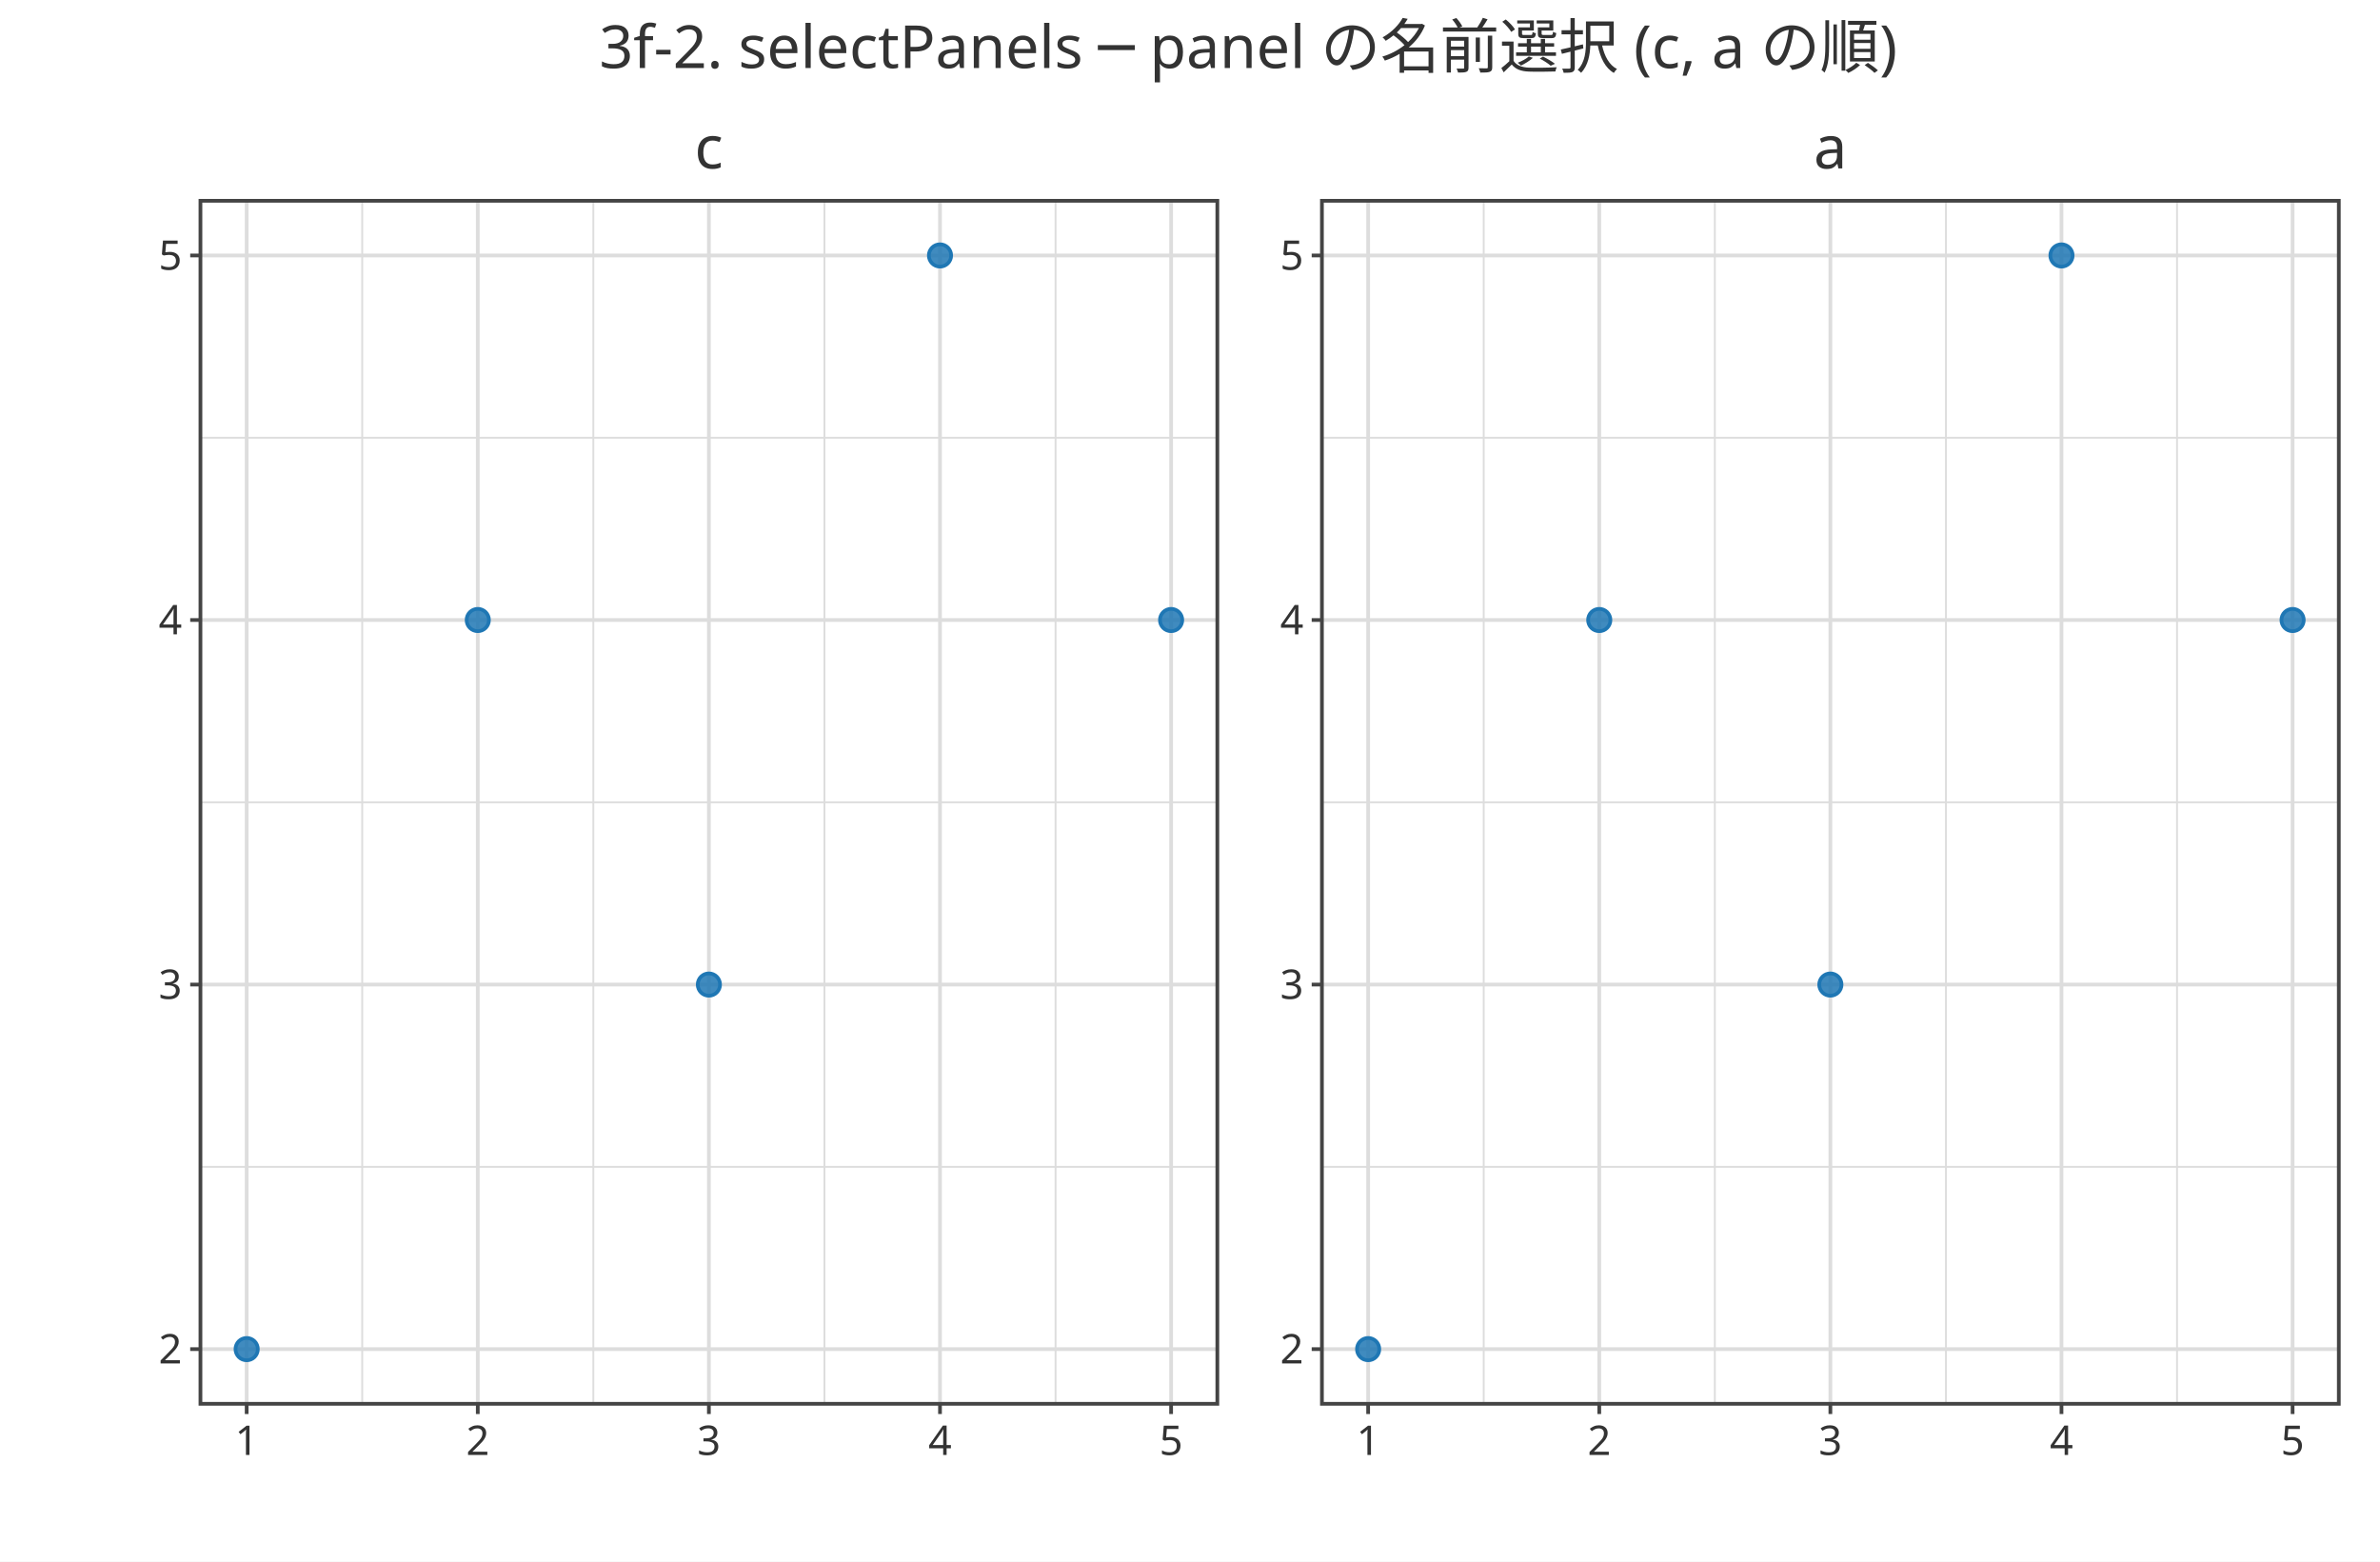
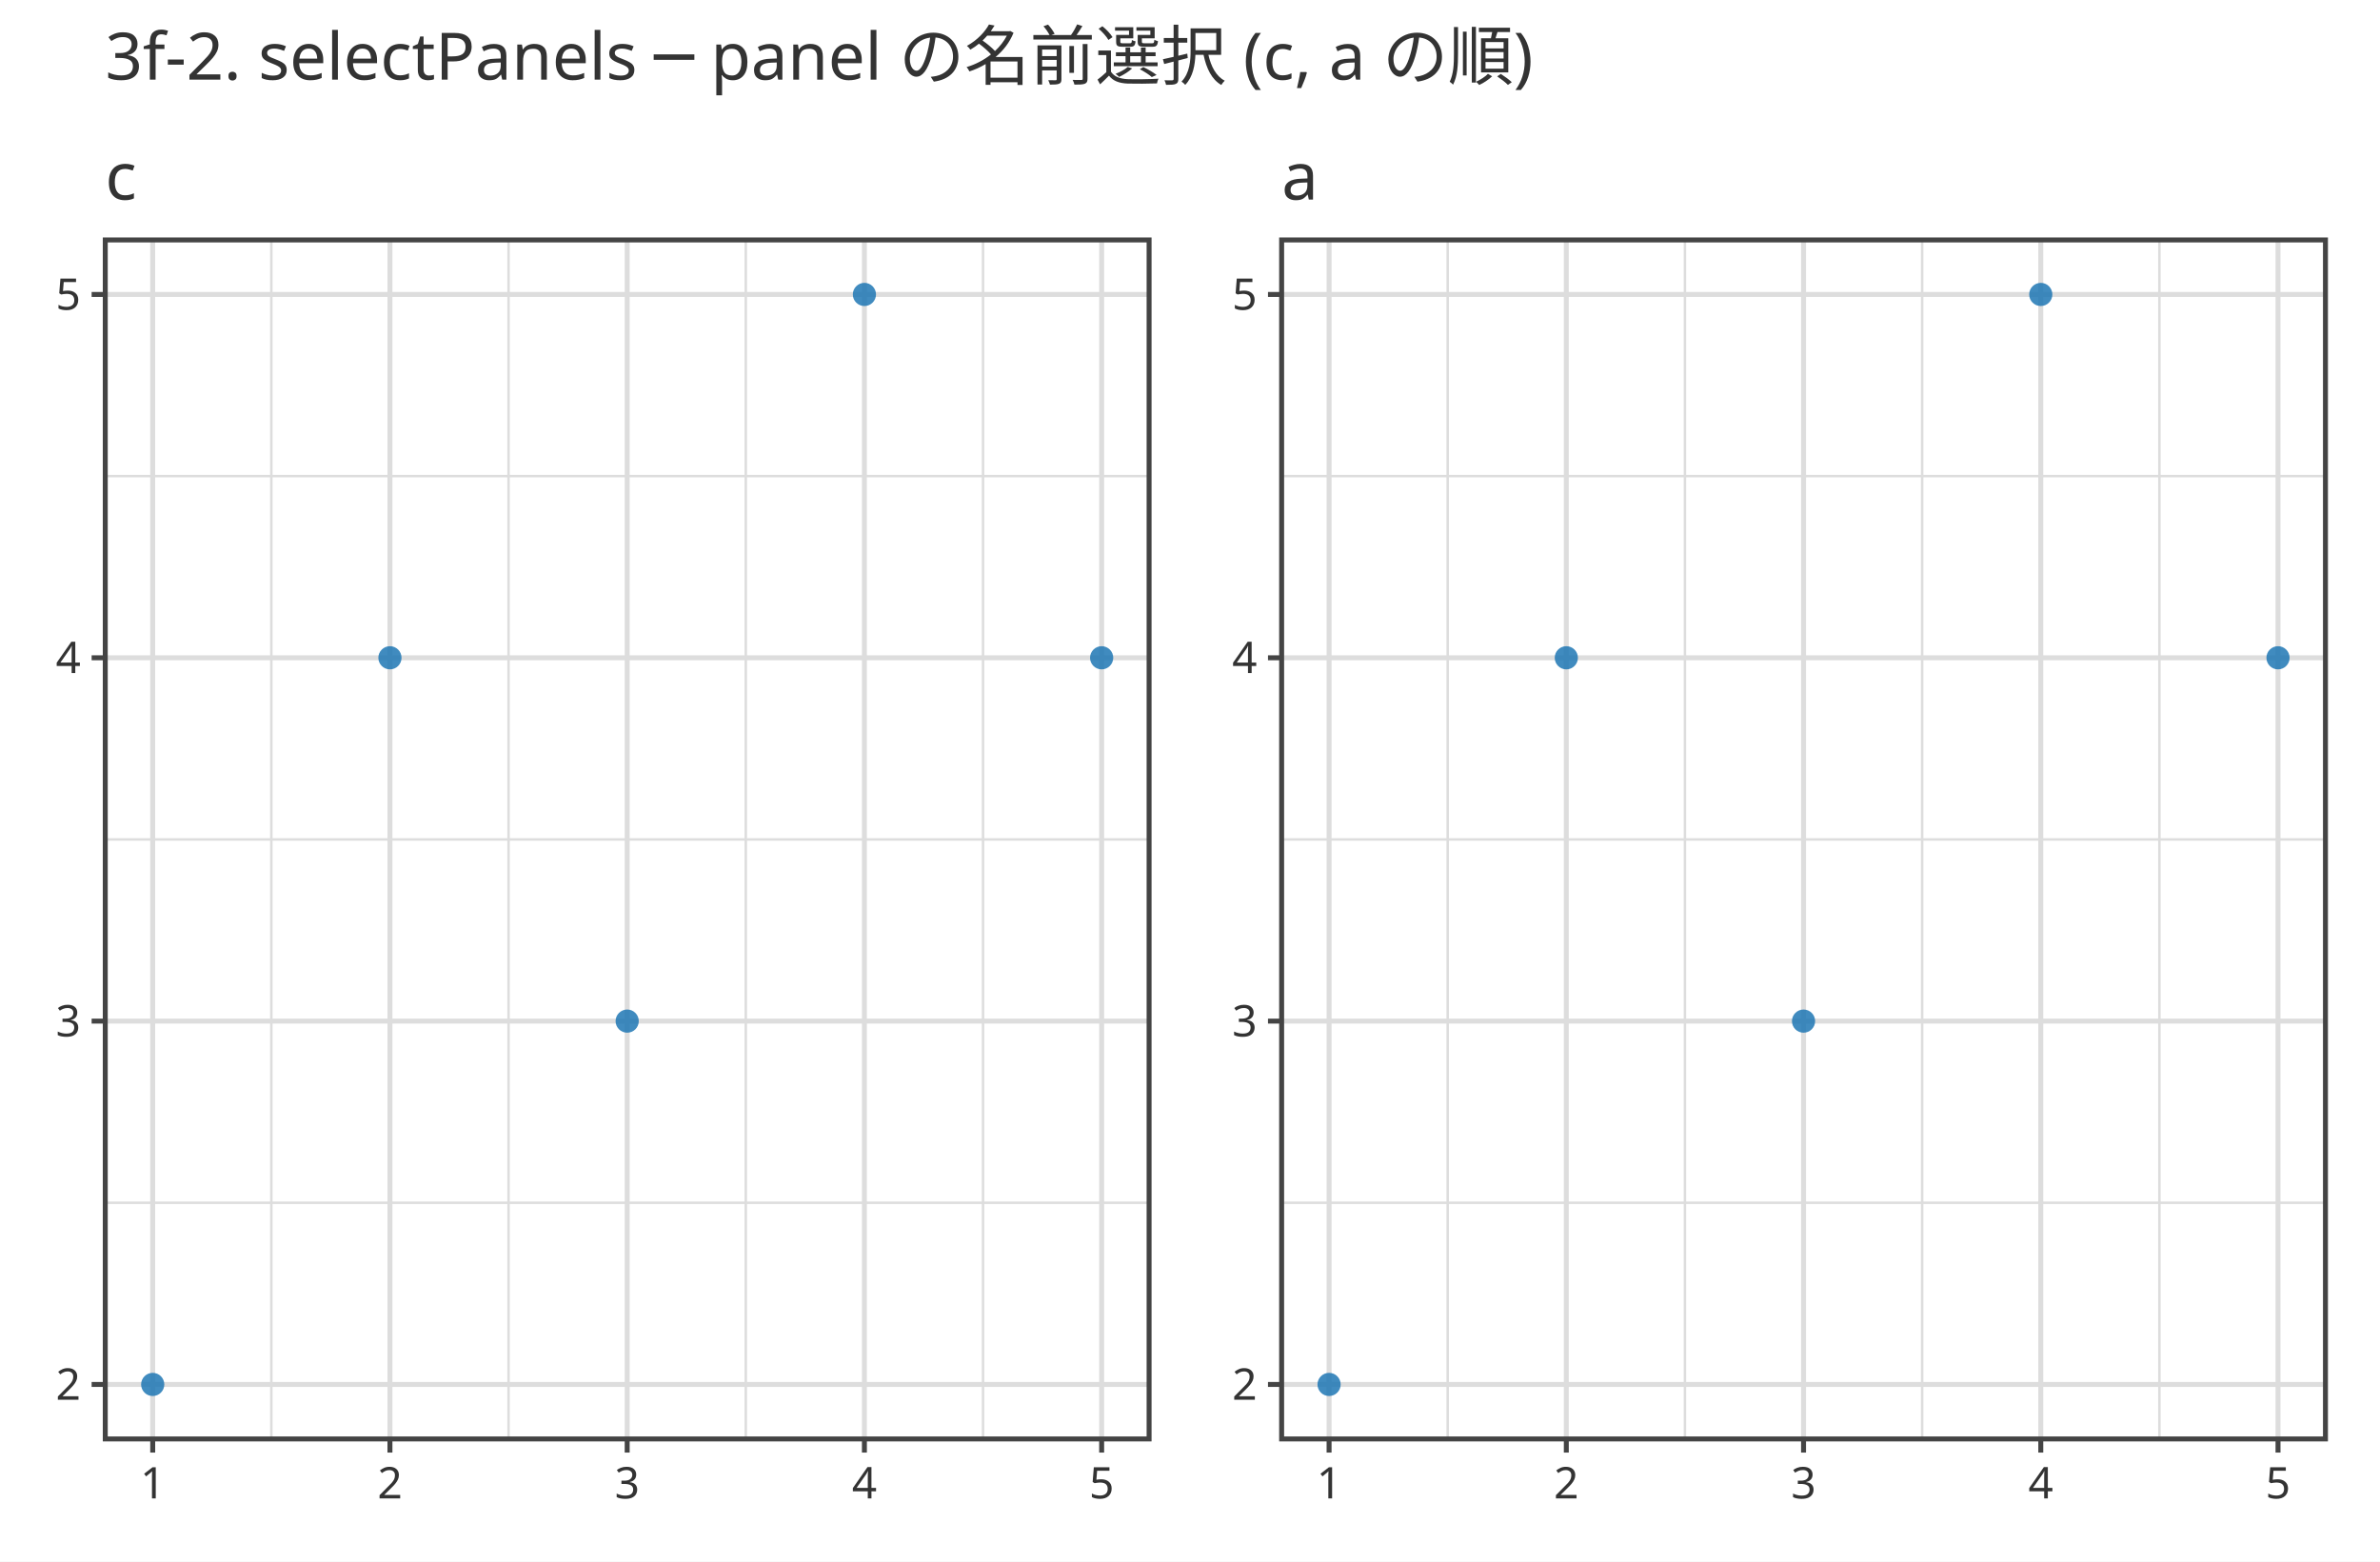
<svg xmlns="http://www.w3.org/2000/svg" width="640" height="420" viewBox="0 0 640 420">
  <rect x="0.0" y="0.0" width="640.0" height="420.0" fill="#ffffff" fill-opacity="1.0" stroke="none" />
-   <text x="335.675" y="18.3" fill="#333333" font-size="16.0" font-family="sans-serif" text-anchor="middle">3f-2. selectPanels ─ panel の名前選択 (c, a の順)</text>
+   <text x="28.307" y="21.413" fill="#333333" font-size="17.6" font-family="sans-serif" text-anchor="start">3f-2. selectPanels ─ panel の名前選択 (c, a の順)</text>
  <rect x="0.0" y="0.0" width="0.0" height="0.0" fill="#ffffff" fill-opacity="1.0" stroke="none" />
-   <line x1="97.403" y1="54.0" x2="97.403" y2="377.55" stroke="#dddddd" stroke-width="0.5" />
-   <line x1="159.551" y1="54.0" x2="159.551" y2="377.55" stroke="#dddddd" stroke-width="0.5" />
-   <line x1="221.699" y1="54.0" x2="221.699" y2="377.55" stroke="#dddddd" stroke-width="0.5" />
-   <line x1="283.847" y1="54.0" x2="283.847" y2="377.55" stroke="#dddddd" stroke-width="0.5" />
-   <line x1="66.33" y1="54.0" x2="66.33" y2="377.55" stroke="#dddddd" stroke-width="1.0" />
-   <line x1="128.477" y1="54.0" x2="128.477" y2="377.55" stroke="#dddddd" stroke-width="1.0" />
-   <line x1="190.625" y1="54.0" x2="190.625" y2="377.55" stroke="#dddddd" stroke-width="1.0" />
-   <line x1="252.773" y1="54.0" x2="252.773" y2="377.55" stroke="#dddddd" stroke-width="1.0" />
-   <line x1="314.92" y1="54.0" x2="314.92" y2="377.55" stroke="#dddddd" stroke-width="1.0" />
-   <line x1="53.9" y1="313.82" x2="327.35" y2="313.82" stroke="#dddddd" stroke-width="0.5" />
-   <line x1="53.9" y1="215.775" x2="327.35" y2="215.775" stroke="#dddddd" stroke-width="0.5" />
-   <line x1="53.9" y1="117.73" x2="327.35" y2="117.73" stroke="#dddddd" stroke-width="0.5" />
-   <line x1="53.9" y1="362.843" x2="327.35" y2="362.843" stroke="#dddddd" stroke-width="1.0" />
-   <line x1="53.9" y1="264.798" x2="327.35" y2="264.798" stroke="#dddddd" stroke-width="1.0" />
-   <line x1="53.9" y1="166.752" x2="327.35" y2="166.752" stroke="#dddddd" stroke-width="1.0" />
-   <line x1="53.9" y1="68.707" x2="327.35" y2="68.707" stroke="#dddddd" stroke-width="1.0" />
-   <rect x="53.9" y="54.0" width="273.45" height="323.55" fill="#ffffff" fill-opacity="0.0" stroke="#444444" stroke-width="1.0" />
-   <line x1="66.33" y1="377.55" x2="66.33" y2="380.3" stroke="#444444" stroke-width="1.0" />
-   <text x="66.33" y="391.3" fill="#333333" font-size="11.0" font-family="sans-serif" text-anchor="middle">1</text>
-   <line x1="128.477" y1="377.55" x2="128.477" y2="380.3" stroke="#444444" stroke-width="1.0" />
-   <text x="128.477" y="391.3" fill="#333333" font-size="11.0" font-family="sans-serif" text-anchor="middle">2</text>
-   <line x1="190.625" y1="377.55" x2="190.625" y2="380.3" stroke="#444444" stroke-width="1.0" />
-   <text x="190.625" y="391.3" fill="#333333" font-size="11.0" font-family="sans-serif" text-anchor="middle">3</text>
-   <line x1="252.773" y1="377.55" x2="252.773" y2="380.3" stroke="#444444" stroke-width="1.0" />
-   <text x="252.773" y="391.3" fill="#333333" font-size="11.0" font-family="sans-serif" text-anchor="middle">4</text>
-   <line x1="314.92" y1="377.55" x2="314.92" y2="380.3" stroke="#444444" stroke-width="1.0" />
-   <text x="314.92" y="391.3" fill="#333333" font-size="11.0" font-family="sans-serif" text-anchor="middle">5</text>
-   <line x1="53.9" y1="362.843" x2="51.15" y2="362.843" stroke="#444444" stroke-width="1.0" />
-   <text x="48.95" y="366.693" fill="#333333" font-size="11.0" font-family="sans-serif" text-anchor="end">2</text>
-   <line x1="53.9" y1="264.798" x2="51.15" y2="264.798" stroke="#444444" stroke-width="1.0" />
-   <text x="48.95" y="268.648" fill="#333333" font-size="11.0" font-family="sans-serif" text-anchor="end">3</text>
-   <line x1="53.9" y1="166.752" x2="51.15" y2="166.752" stroke="#444444" stroke-width="1.0" />
-   <text x="48.95" y="170.602" fill="#333333" font-size="11.0" font-family="sans-serif" text-anchor="end">4</text>
-   <line x1="53.9" y1="68.707" x2="51.15" y2="68.707" stroke="#444444" stroke-width="1.0" />
-   <text x="48.95" y="72.557" fill="#333333" font-size="11.0" font-family="sans-serif" text-anchor="end">5</text>
-   <text x="190.625" y="45.3" fill="#333333" font-size="16.0" font-family="sans-serif" text-anchor="middle">c</text>
-   <circle cx="66.33" cy="362.843" r="3.0" fill="#1f77b4" fill-opacity="0.85" stroke="#1f77b4" stroke-width="1.0" />
-   <circle cx="128.477" cy="166.752" r="3.0" fill="#1f77b4" fill-opacity="0.85" stroke="#1f77b4" stroke-width="1.0" />
-   <circle cx="190.625" cy="264.798" r="3.0" fill="#1f77b4" fill-opacity="0.85" stroke="#1f77b4" stroke-width="1.0" />
-   <circle cx="252.773" cy="68.707" r="3.0" fill="#1f77b4" fill-opacity="0.85" stroke="#1f77b4" stroke-width="1.0" />
-   <circle cx="314.92" cy="166.752" r="3.0" fill="#1f77b4" fill-opacity="0.85" stroke="#1f77b4" stroke-width="1.0" />
+   <line x1="72.962" y1="64.533" x2="72.962" y2="387.0" stroke="#dddddd" stroke-width="0.667" />
+   <line x1="136.756" y1="64.533" x2="136.756" y2="387.0" stroke="#dddddd" stroke-width="0.667" />
+   <line x1="200.55" y1="64.533" x2="200.55" y2="387.0" stroke="#dddddd" stroke-width="0.667" />
+   <line x1="264.344" y1="64.533" x2="264.344" y2="387.0" stroke="#dddddd" stroke-width="0.667" />
+   <line x1="41.065" y1="64.533" x2="41.065" y2="387.0" stroke="#dddddd" stroke-width="1.333" />
+   <line x1="104.859" y1="64.533" x2="104.859" y2="387.0" stroke="#dddddd" stroke-width="1.333" />
+   <line x1="168.653" y1="64.533" x2="168.653" y2="387.0" stroke="#dddddd" stroke-width="1.333" />
+   <line x1="232.447" y1="64.533" x2="232.447" y2="387.0" stroke="#dddddd" stroke-width="1.333" />
+   <line x1="296.241" y1="64.533" x2="296.241" y2="387.0" stroke="#dddddd" stroke-width="1.333" />
+   <line x1="28.307" y1="323.484" x2="309.0" y2="323.484" stroke="#dddddd" stroke-width="0.667" />
+   <line x1="28.307" y1="225.767" x2="309.0" y2="225.767" stroke="#dddddd" stroke-width="0.667" />
+   <line x1="28.307" y1="128.049" x2="309.0" y2="128.049" stroke="#dddddd" stroke-width="0.667" />
+   <line x1="28.307" y1="372.342" x2="309.0" y2="372.342" stroke="#dddddd" stroke-width="1.333" />
+   <line x1="28.307" y1="274.625" x2="309.0" y2="274.625" stroke="#dddddd" stroke-width="1.333" />
+   <line x1="28.307" y1="176.908" x2="309.0" y2="176.908" stroke="#dddddd" stroke-width="1.333" />
+   <line x1="28.307" y1="79.191" x2="309.0" y2="79.191" stroke="#dddddd" stroke-width="1.333" />
+   <rect x="28.307" y="64.533" width="280.693" height="322.467" fill="#ffffff" fill-opacity="0.0" stroke="#444444" stroke-width="1.333" />
+   <line x1="41.065" y1="387.0" x2="41.065" y2="390.667" stroke="#444444" stroke-width="1.333" />
+   <text x="41.065" y="402.987" fill="#333333" font-size="11.733" font-family="sans-serif" text-anchor="middle">1</text>
+   <line x1="104.859" y1="387.0" x2="104.859" y2="390.667" stroke="#444444" stroke-width="1.333" />
+   <text x="104.859" y="402.987" fill="#333333" font-size="11.733" font-family="sans-serif" text-anchor="middle">2</text>
+   <line x1="168.653" y1="387.0" x2="168.653" y2="390.667" stroke="#444444" stroke-width="1.333" />
+   <text x="168.653" y="402.987" fill="#333333" font-size="11.733" font-family="sans-serif" text-anchor="middle">3</text>
+   <line x1="232.447" y1="387.0" x2="232.447" y2="390.667" stroke="#444444" stroke-width="1.333" />
+   <text x="232.447" y="402.987" fill="#333333" font-size="11.733" font-family="sans-serif" text-anchor="middle">4</text>
+   <line x1="296.241" y1="387.0" x2="296.241" y2="390.667" stroke="#444444" stroke-width="1.333" />
+   <text x="296.241" y="402.987" fill="#333333" font-size="11.733" font-family="sans-serif" text-anchor="middle">5</text>
+   <line x1="28.307" y1="372.342" x2="24.64" y2="372.342" stroke="#444444" stroke-width="1.333" />
+   <text x="21.707" y="376.449" fill="#333333" font-size="11.733" font-family="sans-serif" text-anchor="end">2</text>
+   <line x1="28.307" y1="274.625" x2="24.64" y2="274.625" stroke="#444444" stroke-width="1.333" />
+   <text x="21.707" y="278.732" fill="#333333" font-size="11.733" font-family="sans-serif" text-anchor="end">3</text>
+   <line x1="28.307" y1="176.908" x2="24.64" y2="176.908" stroke="#444444" stroke-width="1.333" />
+   <text x="21.707" y="181.015" fill="#333333" font-size="11.733" font-family="sans-serif" text-anchor="end">4</text>
+   <line x1="28.307" y1="79.191" x2="24.64" y2="79.191" stroke="#444444" stroke-width="1.333" />
+   <text x="21.707" y="83.298" fill="#333333" font-size="11.733" font-family="sans-serif" text-anchor="end">5</text>
+   <text x="28.307" y="53.68" fill="#333333" font-size="17.6" font-family="sans-serif" text-anchor="start">c</text>
+   <circle cx="41.065" cy="372.342" r="3.118" fill="#1f77b4" fill-opacity="0.85" stroke="none" />
+   <circle cx="104.859" cy="176.908" r="3.118" fill="#1f77b4" fill-opacity="0.85" stroke="none" />
+   <circle cx="168.653" cy="274.625" r="3.118" fill="#1f77b4" fill-opacity="0.85" stroke="none" />
+   <circle cx="232.447" cy="79.191" r="3.118" fill="#1f77b4" fill-opacity="0.85" stroke="none" />
+   <circle cx="296.241" cy="176.908" r="3.118" fill="#1f77b4" fill-opacity="0.85" stroke="none" />
  <rect x="0.0" y="0.0" width="0.0" height="0.0" fill="#ffffff" fill-opacity="1.0" stroke="none" />
-   <line x1="398.978" y1="54.0" x2="398.978" y2="377.55" stroke="#dddddd" stroke-width="0.5" />
-   <line x1="461.126" y1="54.0" x2="461.126" y2="377.55" stroke="#dddddd" stroke-width="0.5" />
-   <line x1="523.274" y1="54.0" x2="523.274" y2="377.55" stroke="#dddddd" stroke-width="0.5" />
-   <line x1="585.422" y1="54.0" x2="585.422" y2="377.55" stroke="#dddddd" stroke-width="0.5" />
-   <line x1="367.905" y1="54.0" x2="367.905" y2="377.55" stroke="#dddddd" stroke-width="1.0" />
-   <line x1="430.052" y1="54.0" x2="430.052" y2="377.55" stroke="#dddddd" stroke-width="1.0" />
-   <line x1="492.2" y1="54.0" x2="492.2" y2="377.55" stroke="#dddddd" stroke-width="1.0" />
-   <line x1="554.348" y1="54.0" x2="554.348" y2="377.55" stroke="#dddddd" stroke-width="1.0" />
-   <line x1="616.495" y1="54.0" x2="616.495" y2="377.55" stroke="#dddddd" stroke-width="1.0" />
-   <line x1="355.475" y1="313.82" x2="628.925" y2="313.82" stroke="#dddddd" stroke-width="0.5" />
-   <line x1="355.475" y1="215.775" x2="628.925" y2="215.775" stroke="#dddddd" stroke-width="0.5" />
-   <line x1="355.475" y1="117.73" x2="628.925" y2="117.73" stroke="#dddddd" stroke-width="0.5" />
-   <line x1="355.475" y1="362.843" x2="628.925" y2="362.843" stroke="#dddddd" stroke-width="1.0" />
-   <line x1="355.475" y1="264.798" x2="628.925" y2="264.798" stroke="#dddddd" stroke-width="1.0" />
-   <line x1="355.475" y1="166.752" x2="628.925" y2="166.752" stroke="#dddddd" stroke-width="1.0" />
-   <line x1="355.475" y1="68.707" x2="628.925" y2="68.707" stroke="#dddddd" stroke-width="1.0" />
-   <rect x="355.475" y="54.0" width="273.45" height="323.55" fill="#ffffff" fill-opacity="0.0" stroke="#444444" stroke-width="1.0" />
-   <line x1="367.905" y1="377.55" x2="367.905" y2="380.3" stroke="#444444" stroke-width="1.0" />
-   <text x="367.905" y="391.3" fill="#333333" font-size="11.0" font-family="sans-serif" text-anchor="middle">1</text>
-   <line x1="430.052" y1="377.55" x2="430.052" y2="380.3" stroke="#444444" stroke-width="1.0" />
-   <text x="430.052" y="391.3" fill="#333333" font-size="11.0" font-family="sans-serif" text-anchor="middle">2</text>
-   <line x1="492.2" y1="377.55" x2="492.2" y2="380.3" stroke="#444444" stroke-width="1.0" />
-   <text x="492.2" y="391.3" fill="#333333" font-size="11.0" font-family="sans-serif" text-anchor="middle">3</text>
-   <line x1="554.348" y1="377.55" x2="554.348" y2="380.3" stroke="#444444" stroke-width="1.0" />
-   <text x="554.348" y="391.3" fill="#333333" font-size="11.0" font-family="sans-serif" text-anchor="middle">4</text>
-   <line x1="616.495" y1="377.55" x2="616.495" y2="380.3" stroke="#444444" stroke-width="1.0" />
-   <text x="616.495" y="391.3" fill="#333333" font-size="11.0" font-family="sans-serif" text-anchor="middle">5</text>
-   <line x1="355.475" y1="362.843" x2="352.725" y2="362.843" stroke="#444444" stroke-width="1.0" />
-   <text x="350.525" y="366.693" fill="#333333" font-size="11.0" font-family="sans-serif" text-anchor="end">2</text>
-   <line x1="355.475" y1="264.798" x2="352.725" y2="264.798" stroke="#444444" stroke-width="1.0" />
-   <text x="350.525" y="268.648" fill="#333333" font-size="11.0" font-family="sans-serif" text-anchor="end">3</text>
-   <line x1="355.475" y1="166.752" x2="352.725" y2="166.752" stroke="#444444" stroke-width="1.0" />
-   <text x="350.525" y="170.602" fill="#333333" font-size="11.0" font-family="sans-serif" text-anchor="end">4</text>
-   <line x1="355.475" y1="68.707" x2="352.725" y2="68.707" stroke="#444444" stroke-width="1.0" />
-   <text x="350.525" y="72.557" fill="#333333" font-size="11.0" font-family="sans-serif" text-anchor="end">5</text>
-   <text x="492.2" y="45.3" fill="#333333" font-size="16.0" font-family="sans-serif" text-anchor="middle">a</text>
-   <circle cx="367.905" cy="362.843" r="3.0" fill="#1f77b4" fill-opacity="0.85" stroke="#1f77b4" stroke-width="1.0" />
-   <circle cx="430.052" cy="166.752" r="3.0" fill="#1f77b4" fill-opacity="0.85" stroke="#1f77b4" stroke-width="1.0" />
-   <circle cx="492.2" cy="264.798" r="3.0" fill="#1f77b4" fill-opacity="0.85" stroke="#1f77b4" stroke-width="1.0" />
-   <circle cx="554.348" cy="68.707" r="3.0" fill="#1f77b4" fill-opacity="0.85" stroke="#1f77b4" stroke-width="1.0" />
-   <circle cx="616.495" cy="166.752" r="3.0" fill="#1f77b4" fill-opacity="0.85" stroke="#1f77b4" stroke-width="1.0" />
+   <line x1="389.296" y1="64.533" x2="389.296" y2="387.0" stroke="#dddddd" stroke-width="0.667" />
+   <line x1="453.09" y1="64.533" x2="453.09" y2="387.0" stroke="#dddddd" stroke-width="0.667" />
+   <line x1="516.884" y1="64.533" x2="516.884" y2="387.0" stroke="#dddddd" stroke-width="0.667" />
+   <line x1="580.678" y1="64.533" x2="580.678" y2="387.0" stroke="#dddddd" stroke-width="0.667" />
+   <line x1="357.399" y1="64.533" x2="357.399" y2="387.0" stroke="#dddddd" stroke-width="1.333" />
+   <line x1="421.193" y1="64.533" x2="421.193" y2="387.0" stroke="#dddddd" stroke-width="1.333" />
+   <line x1="484.987" y1="64.533" x2="484.987" y2="387.0" stroke="#dddddd" stroke-width="1.333" />
+   <line x1="548.781" y1="64.533" x2="548.781" y2="387.0" stroke="#dddddd" stroke-width="1.333" />
+   <line x1="612.575" y1="64.533" x2="612.575" y2="387.0" stroke="#dddddd" stroke-width="1.333" />
+   <line x1="344.64" y1="323.484" x2="625.333" y2="323.484" stroke="#dddddd" stroke-width="0.667" />
+   <line x1="344.64" y1="225.767" x2="625.333" y2="225.767" stroke="#dddddd" stroke-width="0.667" />
+   <line x1="344.64" y1="128.049" x2="625.333" y2="128.049" stroke="#dddddd" stroke-width="0.667" />
+   <line x1="344.64" y1="372.342" x2="625.333" y2="372.342" stroke="#dddddd" stroke-width="1.333" />
+   <line x1="344.64" y1="274.625" x2="625.333" y2="274.625" stroke="#dddddd" stroke-width="1.333" />
+   <line x1="344.64" y1="176.908" x2="625.333" y2="176.908" stroke="#dddddd" stroke-width="1.333" />
+   <line x1="344.64" y1="79.191" x2="625.333" y2="79.191" stroke="#dddddd" stroke-width="1.333" />
+   <rect x="344.64" y="64.533" width="280.693" height="322.467" fill="#ffffff" fill-opacity="0.0" stroke="#444444" stroke-width="1.333" />
+   <line x1="357.399" y1="387.0" x2="357.399" y2="390.667" stroke="#444444" stroke-width="1.333" />
+   <text x="357.399" y="402.987" fill="#333333" font-size="11.733" font-family="sans-serif" text-anchor="middle">1</text>
+   <line x1="421.193" y1="387.0" x2="421.193" y2="390.667" stroke="#444444" stroke-width="1.333" />
+   <text x="421.193" y="402.987" fill="#333333" font-size="11.733" font-family="sans-serif" text-anchor="middle">2</text>
+   <line x1="484.987" y1="387.0" x2="484.987" y2="390.667" stroke="#444444" stroke-width="1.333" />
+   <text x="484.987" y="402.987" fill="#333333" font-size="11.733" font-family="sans-serif" text-anchor="middle">3</text>
+   <line x1="548.781" y1="387.0" x2="548.781" y2="390.667" stroke="#444444" stroke-width="1.333" />
+   <text x="548.781" y="402.987" fill="#333333" font-size="11.733" font-family="sans-serif" text-anchor="middle">4</text>
+   <line x1="612.575" y1="387.0" x2="612.575" y2="390.667" stroke="#444444" stroke-width="1.333" />
+   <text x="612.575" y="402.987" fill="#333333" font-size="11.733" font-family="sans-serif" text-anchor="middle">5</text>
+   <line x1="344.64" y1="372.342" x2="340.973" y2="372.342" stroke="#444444" stroke-width="1.333" />
+   <text x="338.04" y="376.449" fill="#333333" font-size="11.733" font-family="sans-serif" text-anchor="end">2</text>
+   <line x1="344.64" y1="274.625" x2="340.973" y2="274.625" stroke="#444444" stroke-width="1.333" />
+   <text x="338.04" y="278.732" fill="#333333" font-size="11.733" font-family="sans-serif" text-anchor="end">3</text>
+   <line x1="344.64" y1="176.908" x2="340.973" y2="176.908" stroke="#444444" stroke-width="1.333" />
+   <text x="338.04" y="181.015" fill="#333333" font-size="11.733" font-family="sans-serif" text-anchor="end">4</text>
+   <line x1="344.64" y1="79.191" x2="340.973" y2="79.191" stroke="#444444" stroke-width="1.333" />
+   <text x="338.04" y="83.298" fill="#333333" font-size="11.733" font-family="sans-serif" text-anchor="end">5</text>
+   <text x="344.64" y="53.68" fill="#333333" font-size="17.6" font-family="sans-serif" text-anchor="start">a</text>
+   <circle cx="357.399" cy="372.342" r="3.118" fill="#1f77b4" fill-opacity="0.85" stroke="none" />
+   <circle cx="421.193" cy="176.908" r="3.118" fill="#1f77b4" fill-opacity="0.85" stroke="none" />
+   <circle cx="484.987" cy="274.625" r="3.118" fill="#1f77b4" fill-opacity="0.85" stroke="none" />
+   <circle cx="548.781" cy="79.191" r="3.118" fill="#1f77b4" fill-opacity="0.85" stroke="none" />
+   <circle cx="612.575" cy="176.908" r="3.118" fill="#1f77b4" fill-opacity="0.85" stroke="none" />
</svg>
